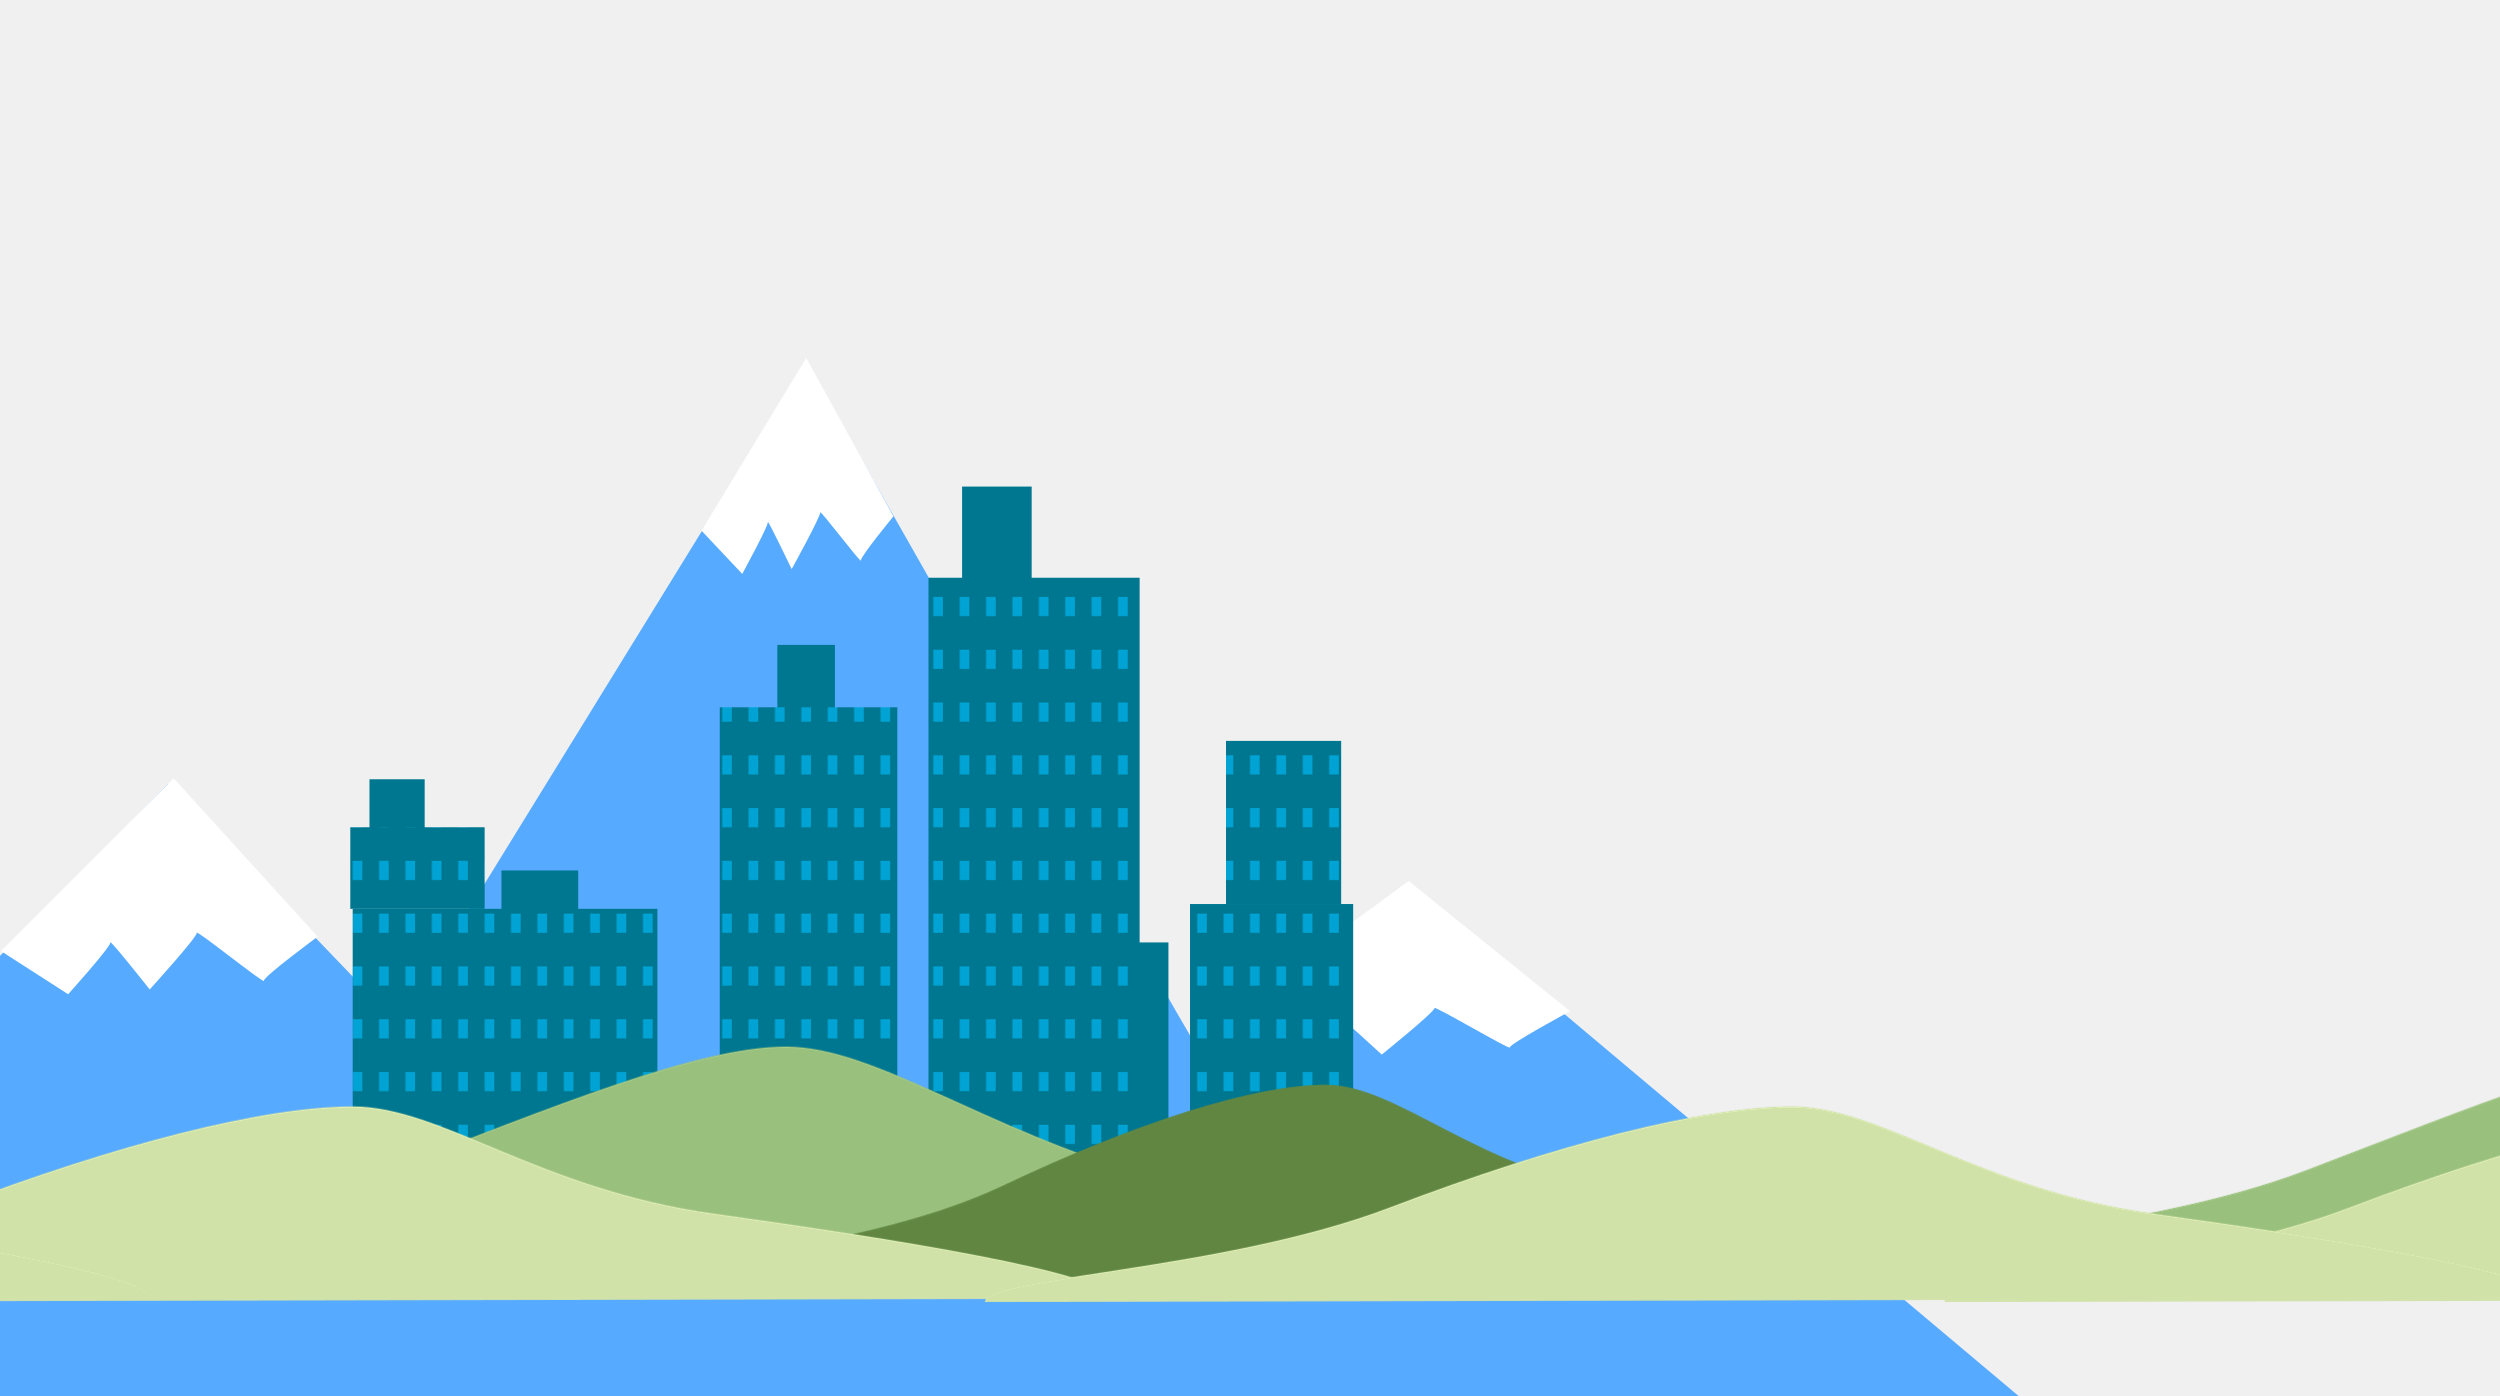
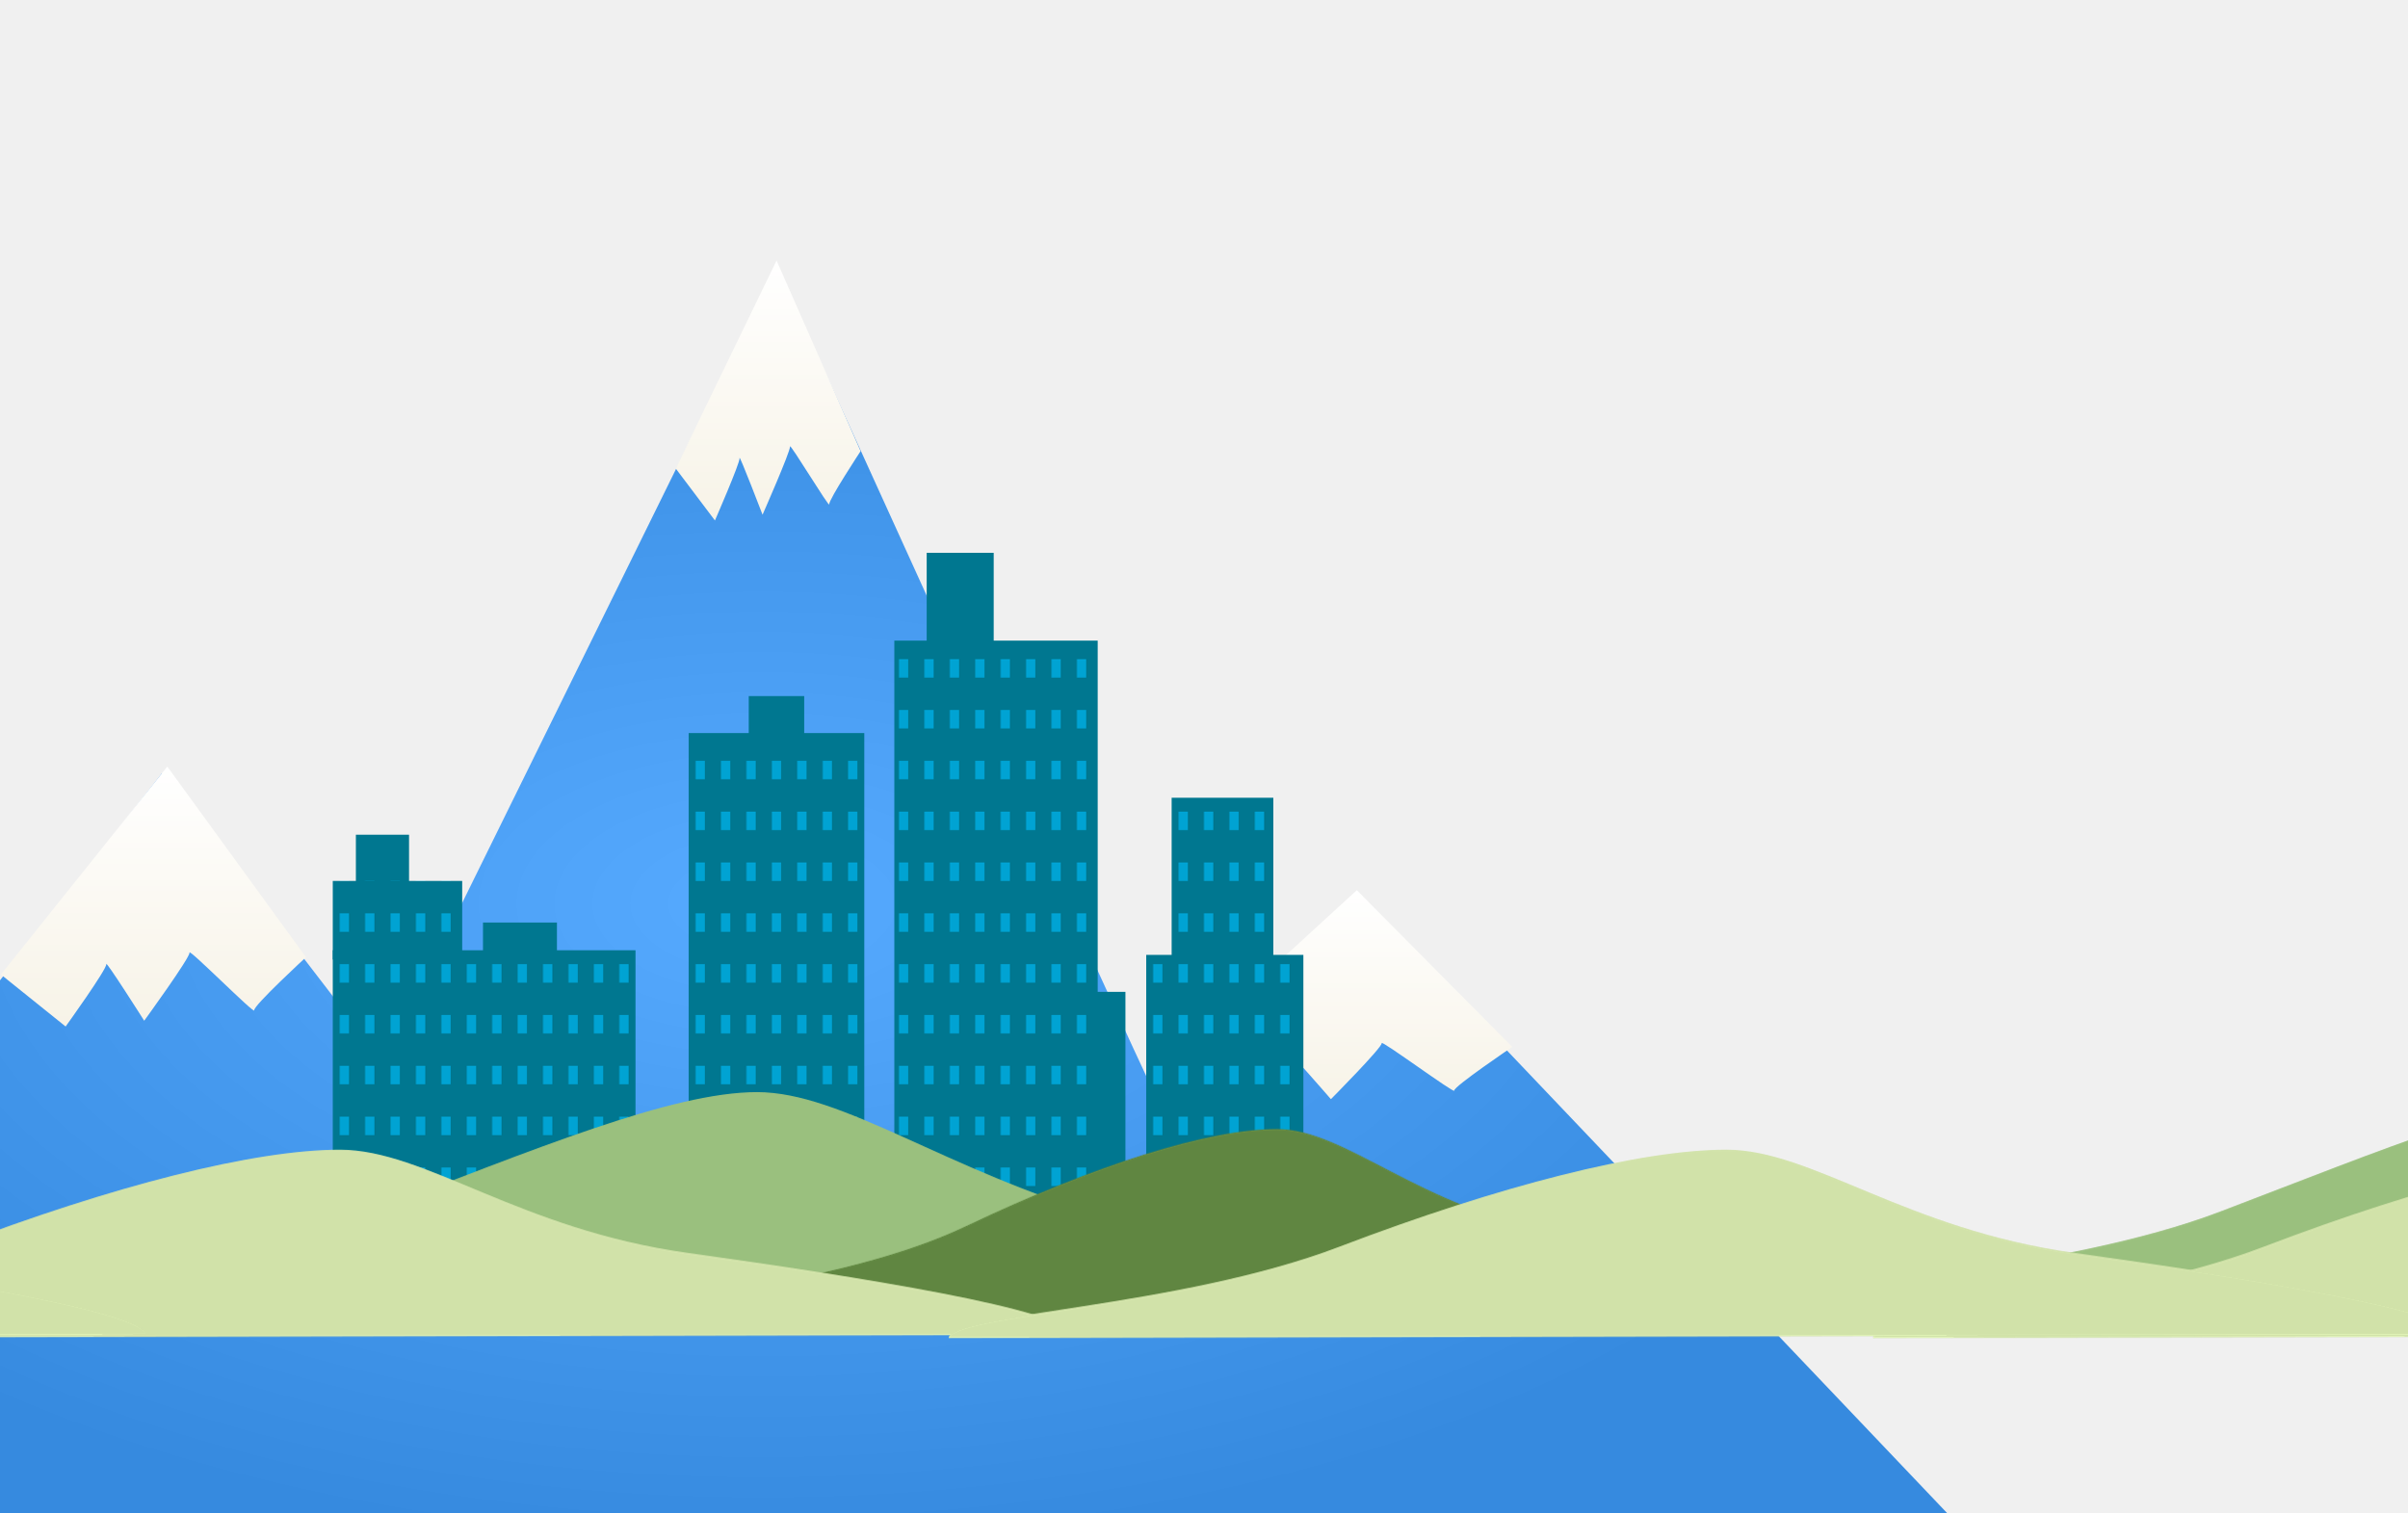
<svg xmlns="http://www.w3.org/2000/svg" width="100%" height="500" version="1.1">
  <defs>
-     <pattern id="PatternA" width="800" height="500" patternUnits="userSpaceOnUse">
-       <path stroke="#000000" id="svg_1" d="m-8,160.887c0,-17.862 99.335,-21.584 168.948,-65.84c69.614,-44.256 129.507,-86.047 166.623,-86.047c37.116,0 81.474,56.479 151.552,90.423c70.078,33.945 165.877,41.354 165.877,59.216l-653,2.248z" stroke-linecap="null" stroke-linejoin="null" stroke-dasharray="null" stroke-width="0" fill="#9AC07E" />
+     <radialGradient id="mountain" cx="50%" cy="50%" r="50%" fx="50%" fy="50%">
+       <stop offset="0%" style="stop-color:#56aaff;stop-opacity:1" />
+       <stop offset="100%" style="stop-color:#368adf;stop-opacity:1" />
+     </radialGradient>
+     <linearGradient id="snow" x1="0%" y1="100%" x2="0%" y2="0%">
+       <stop offset="0%" style="stop-color:#F7F3E7;stop-opacity:1" />
+       <stop offset="100%" style="stop-color:#FFFFFF;stop-opacity:1" />
+     </linearGradient>
+     <linearGradient id="building" x1="0%" y1="100%" x2="100%" y2="0%">
+       <stop offset="0%" style="stop-color:#007790;stop-opacity:1" />
+     </linearGradient>
+     <radialGradient id="window" cx="50%" cy="50%" r="50%" fx="50%" fy="50%">
+       <stop offset="0%" style="stop-color:#00A3D3;stop-opacity:1" />
+       <stop offset="100%" style="stop-color:#00A3D3;stop-opacity:1" />
+     </radialGradient>
+     <pattern id="HillsA" width="800" height="500" patternUnits="userSpaceOnUse">
+       <path d="m-8,160.887c0,-17.862 99.335,-21.584 168.948,-65.84c69.614,-44.256 129.507,-86.047 166.623,-86.047c37.116,0 81.474,56.479 151.552,90.423c70.078,33.945 165.877,41.354 165.877,59.216l-653,2.248z" fill="#9AC07E" />
    </pattern>
-     <pattern id="PatternB" x="200" width="800" y="15" height="500" patternUnits="userSpaceOnUse">
-       <path stroke="#000000" id="svg_2" d="m82.5,156.443c0,-17.862 79.711,-21.584 135.572,-65.84c55.862,-44.256 104.725,-70.047 134.509,-70.047c29.784,0 62.169,57.479 120.81,74.423c58.641,16.944 133.108,41.354 133.108,59.216l-524,2.248z" stroke-linecap="null" stroke-linejoin="null" stroke-dasharray="null" stroke-width="0" fill="#608641" />
+     <pattern id="HillsB" x="200" width="800" y="15" height="500" patternUnits="userSpaceOnUse">
+       <path d="m82.5,156.443c0,-17.862 79.711,-21.584 135.572,-65.84c55.862,-44.256 104.725,-70.047 134.509,-70.047c29.784,0 62.169,57.479 120.81,74.423c58.641,16.944 133.108,41.354 133.108,59.216l-524,2.248z" fill="#608641" />
    </pattern>
-     <pattern id="PatternC" x="-500" width="1000" height="500" patternUnits="userSpaceOnUse">
-       <path id="svg_3" stroke="#000000" d="m310.5,186.443c0,-17.862 99.335,-21.584 168.948,-65.84c69.614,-44.256 130.507,-70.047 167.623,-70.047c37.116,0 77.474,57.479 150.552,74.423c73.078,16.944 165.877,41.354 165.877,59.216l-653,2.248z" stroke-linecap="null" stroke-linejoin="null" stroke-dasharray="null" stroke-width="0" fill="#D1E2A9" />
+     <pattern id="HillsC" x="-500" width="1000" height="500" patternUnits="userSpaceOnUse">
+       <path d="m310.5,186.443c0,-17.862 99.335,-21.584 168.948,-65.84c69.614,-44.256 130.507,-70.047 167.623,-70.047c37.116,0 77.474,57.479 150.552,74.423c73.078,16.944 165.877,41.354 165.877,59.216l-653,2.248z" fill="#D1E2A9" />
    </pattern>
-     <pattern id="PatternD" x="100" width="1000" height="500" patternUnits="userSpaceOnUse">
-       <path id="svg_3" stroke="#000000" d="m310.5,186.443c0,-17.862 99.335,-21.584 168.948,-65.84c69.614,-44.256 130.507,-70.047 167.623,-70.047c37.116,0 77.474,57.479 150.552,74.423c73.078,16.944 165.877,41.354 165.877,59.216l-653,2.248z" stroke-linecap="null" stroke-linejoin="null" stroke-dasharray="null" stroke-width="0" fill="#D1E2A9" />
+     <pattern id="HillsD" x="100" width="1000" height="500" patternUnits="userSpaceOnUse">
+       <path d="m310.5,186.443c0,-17.862 99.335,-21.584 168.948,-65.84c69.614,-44.256 130.507,-70.047 167.623,-70.047c37.116,0 77.474,57.479 150.552,74.423c73.078,16.944 165.877,41.354 165.877,59.216l-653,2.248z" fill="#D1E2A9" />
    </pattern>
-     <pattern id="Window" width="11" height="11" patternUnits="userSpaceOnUse">
-       <rect height="11" width="11" y="0" x="0" fill="#007790" />
-       <rect height="4" width="4" y="4" x="4" fill="#00A3D3" />
+     <pattern id="Windows" width="11" height="11" patternUnits="userSpaceOnUse">
+       <rect height="11" width="11" y="0" x="0" fill="url(#building)" />
+       <rect height="4" width="4" y="4" x="4" fill="url(#window)" />
    </pattern>
  </defs>
-   <g transform="translate(-300, -400) scale(2, 2)">
-     <path id="svg_3" d="m55,476c0,0 130,-133 130,-133c0,0 48,50 48,50c0,0 85,-138 85,-138c0,0 80,141 81,142c1,1 45,-33 45,-33c0,0 132,111 132,111c0,0 -521,1 -521,1z" stroke-linecap="null" stroke-linejoin="null" stroke-dasharray="null" stroke-width="0" stroke="#000000" fill="#56aaff" />
-     <path id="svg_5" d="m150.2,377.8c0,0 14,9 14,9c0,0 9,-10 8.8,-10.8c-0.2,-0.8 8.2,9.8 8.2,9.8c0,0 10,-11 9.8,-11.8c-0.2,-0.8 14.2,10.8 14,10c-0.2,-0.8 11.2,-9.2 11.2,-9.2c0,0 -30,-33 -30,-33c0,0 -36,36 -36,36z" stroke-linecap="null" stroke-linejoin="null" stroke-dasharray="null" stroke-width="0" stroke="#000000" fill="#ffffff" />
-     <path stroke="#000000" id="svg_6" d="m296.2,290.2c0,0 8.485,9 8.485,9c0,0 5.455,-10 5.333,-10.8c-0.121,-0.8 4.97,9.8 4.97,9.8c0,0 6.061,-11 5.939,-11.8c-0.121,-0.8 8.606,10.8 8.485,10c-0.121,-0.8 6.788,-9.2 6.788,-9.2c0,0 -18.182,-33 -18.182,-33c0,0 -21.818,36 -21.818,36z" stroke-linecap="null" stroke-linejoin="null" stroke-dasharray="null" stroke-width="0" fill="#ffffff" />
-     <path stroke="#000000" id="svg_7" d="m403.2,392.8c0,0 15.697,7.4 15.697,7.4c0,0 10.091,-8.222 9.867,-8.88c-0.224,-0.658 9.194,8.058 9.194,8.058c0,0 11.212,-9.044 10.988,-9.702c-0.224,-0.658 15.921,8.88 15.697,8.222c-0.224,-0.658 12.558,-7.564 12.558,-7.564c0,0 -33.636,-27.133 -33.636,-27.133c0,0 -40.364,29.6 -40.364,29.6z" stroke-linecap="null" stroke-linejoin="null" stroke-dasharray="null" stroke-width="0" fill="#ffffff" />
+   <g transform="translate(-300, -600) scale(2, 2.5)">
+     <path fill="url(#mountain)" d="m55,476c0,0 130,-133 130,-133c0,0 48,50 48,50c0,0 85,-138 85,-138c0,0 80,141 81,142c1,1 45,-33 45,-33c0,0 132,111 132,111c0,0 -521,1 -521,1z" />
+     <path fill="url(#snow)" d="m150.2,377.8c0,0 14,9 14,9c0,0 9,-10 8.8,-10.8c-0.2,-0.8 8.2,9.8 8.2,9.8c0,0 10,-11 9.8,-11.8c-0.2,-0.8 14.2,10.8 14,10c-0.2,-0.8 11.2,-9.2 11.2,-9.2c0,0 -30,-33 -30,-33c0,0 -36,36 -36,36z" />
+     <path fill="url(#snow)" d="m296.2,290.2c0,0 8.485,9 8.485,9c0,0 5.455,-10 5.333,-10.8c-0.121,-0.8 4.97,9.8 4.97,9.8c0,0 6.061,-11 5.939,-11.8c-0.121,-0.8 8.606,10.8 8.485,10c-0.121,-0.8 6.788,-9.2 6.788,-9.2c0,0 -18.182,-33 -18.182,-33c0,0 -21.818,36 -21.818,36z" />
+     <path fill="url(#snow)" d="m403.2,392.8c0,0 15.697,7.4 15.697,7.4c0,0 10.091,-8.222 9.867,-8.88c-0.224,-0.658 9.194,8.058 9.194,8.058c0,0 11.212,-9.044 10.988,-9.702c-0.224,-0.658 15.921,8.88 15.697,8.222c-0.224,-0.658 12.558,-7.564 12.558,-7.564c0,0 -33.636,-27.133 -33.636,-27.133c0,0 -40.364,29.6 -40.364,29.6z" />
  </g>
  <g transform="scale(1, 2) translate(0, -120)">
-     <rect id="svg_17" height="14" width="32" y="281" x="209" fill="#007790" />
-     <rect id="svg_19" height="57" width="20" y="296" x="467" fill="#007790" />
-     <rect id="svg_15" height="19" width="24" y="234" x="324" fill="#007790" />
-     <rect id="svg_14" height="23" width="29" y="201" x="401" fill="#007790" />
-     <rect id="svg_2" height="133" width="88" y="220" x="387" fill="url(#Window)" />
-     <rect id="svg_3" height="110" width="74" y="247" x="300" fill="url(#Window)" />
-     <rect id="svg_6" height="14" width="23" y="262" x="154" fill="#007790" />
-     <rect id="svg_4" height="71" width="127" y="289" x="147" fill="url(#Window)" />
-     <rect id="svg_5" height="17" width="56" y="272" x="146" fill="url(#Window)" />
-     <rect id="svg_10" height="34" width="48" y="254" x="511" fill="url(#Window)" />
-     <rect id="svg_11" height="61" width="68" y="288" x="496" fill="url(#Window)" />
+     <rect height="14" width="32" y="281" x="209" fill="url(#building)" />
+     <rect height="57" width="20" y="296" x="467" fill="url(#building)" />
+     <rect height="19" width="24" y="232" x="324" fill="url(#building)" />
+     <rect height="23" width="29" y="201" x="401" fill="url(#building)" />
+     <rect height="14" width="23" y="262" x="154" fill="url(#building)" />
+     <rect height="133" width="88" y="220" x="387" fill="url(#Windows)" />
+     <rect height="115" width="76" y="240" x="298" fill="url(#Windows)" />
+     <rect height="72" width="131" y="287" x="144" fill="url(#Windows)" />
+     <rect height="17" width="56" y="272" x="144" fill="url(#Windows)" />
+     <rect height="40" width="44" y="254" x="507" fill="url(#Windows)" />
+     <rect height="61" width="68" y="288" x="496" fill="url(#Windows)" />
  </g>
  <g transform="translate(0, 390) scale(1, 0.6)">
-     <rect fill="url(#PatternA)" width="100%" height="500" />
-     <rect fill="url(#PatternB)" width="100%" height="500" />
-     <rect fill="url(#PatternC)" width="100%" height="500" />
-     <rect fill="url(#PatternD)" width="100%" height="500" />
+     <rect fill="url(#HillsA)" width="100%" height="500" />
+     <rect fill="url(#HillsB)" width="100%" height="500" />
+     <rect fill="url(#HillsC)" width="100%" height="500" />
+     <rect fill="url(#HillsD)" width="100%" height="500" />
  </g>
</svg>
